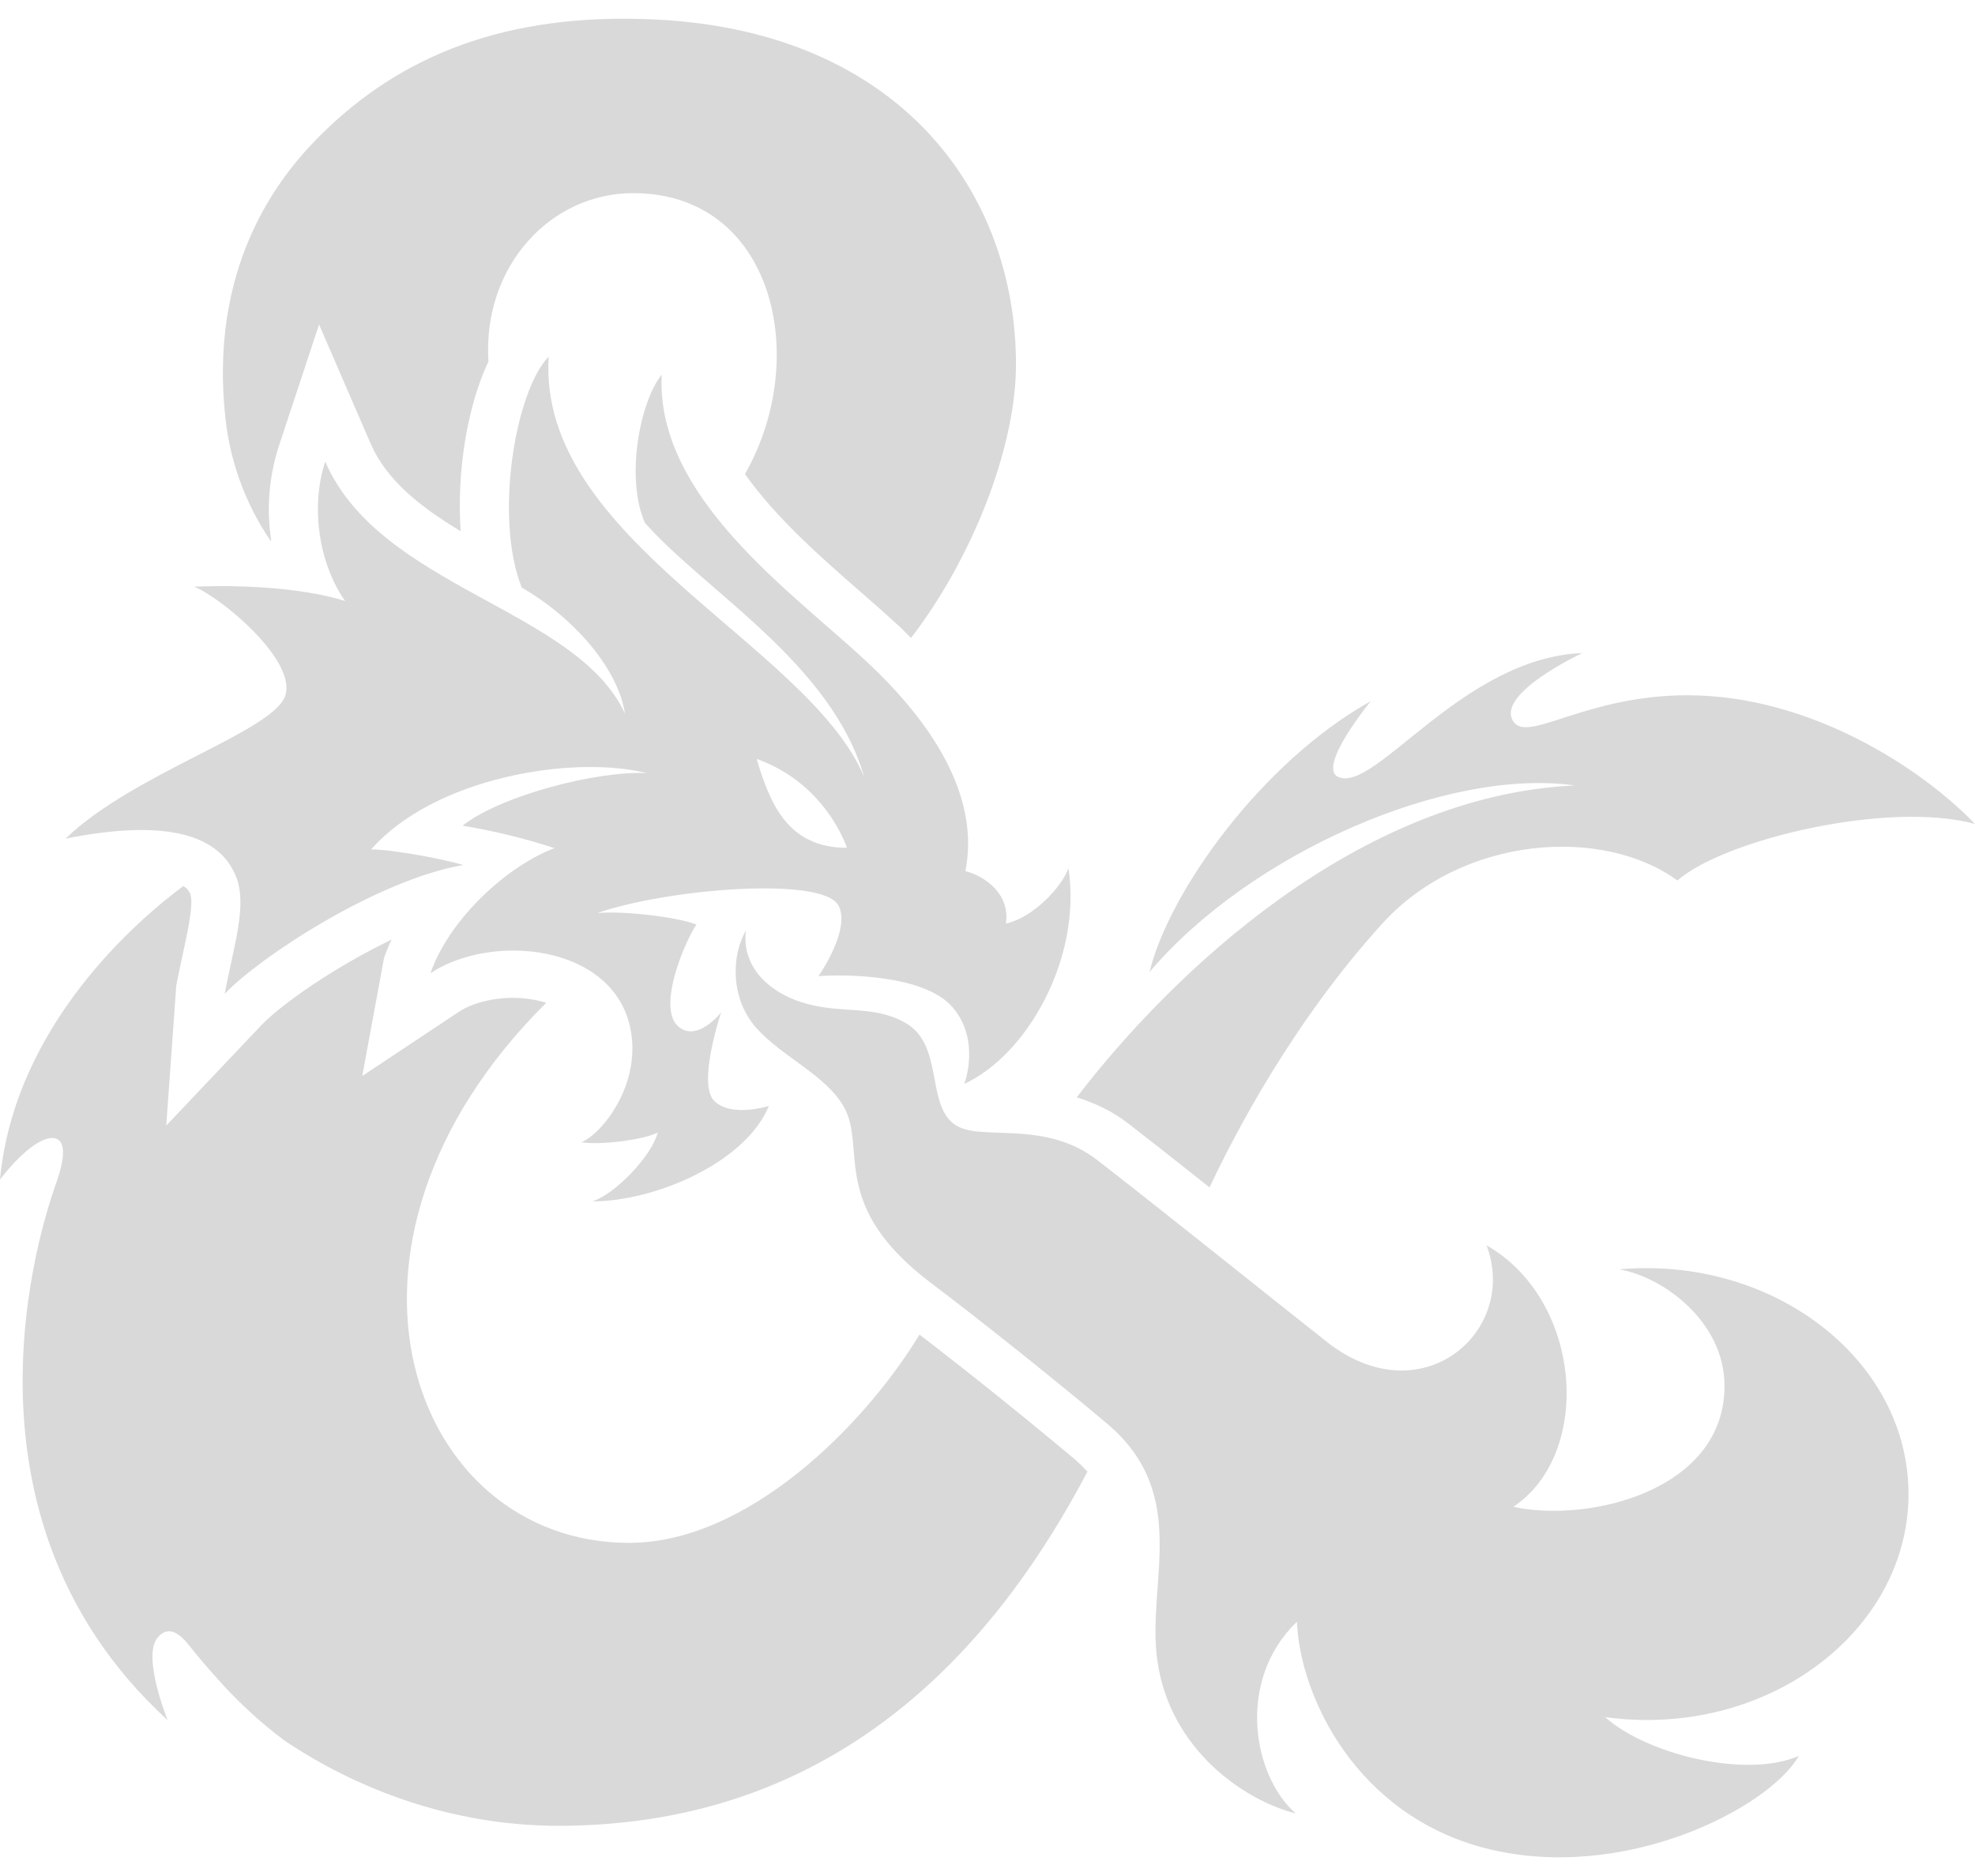
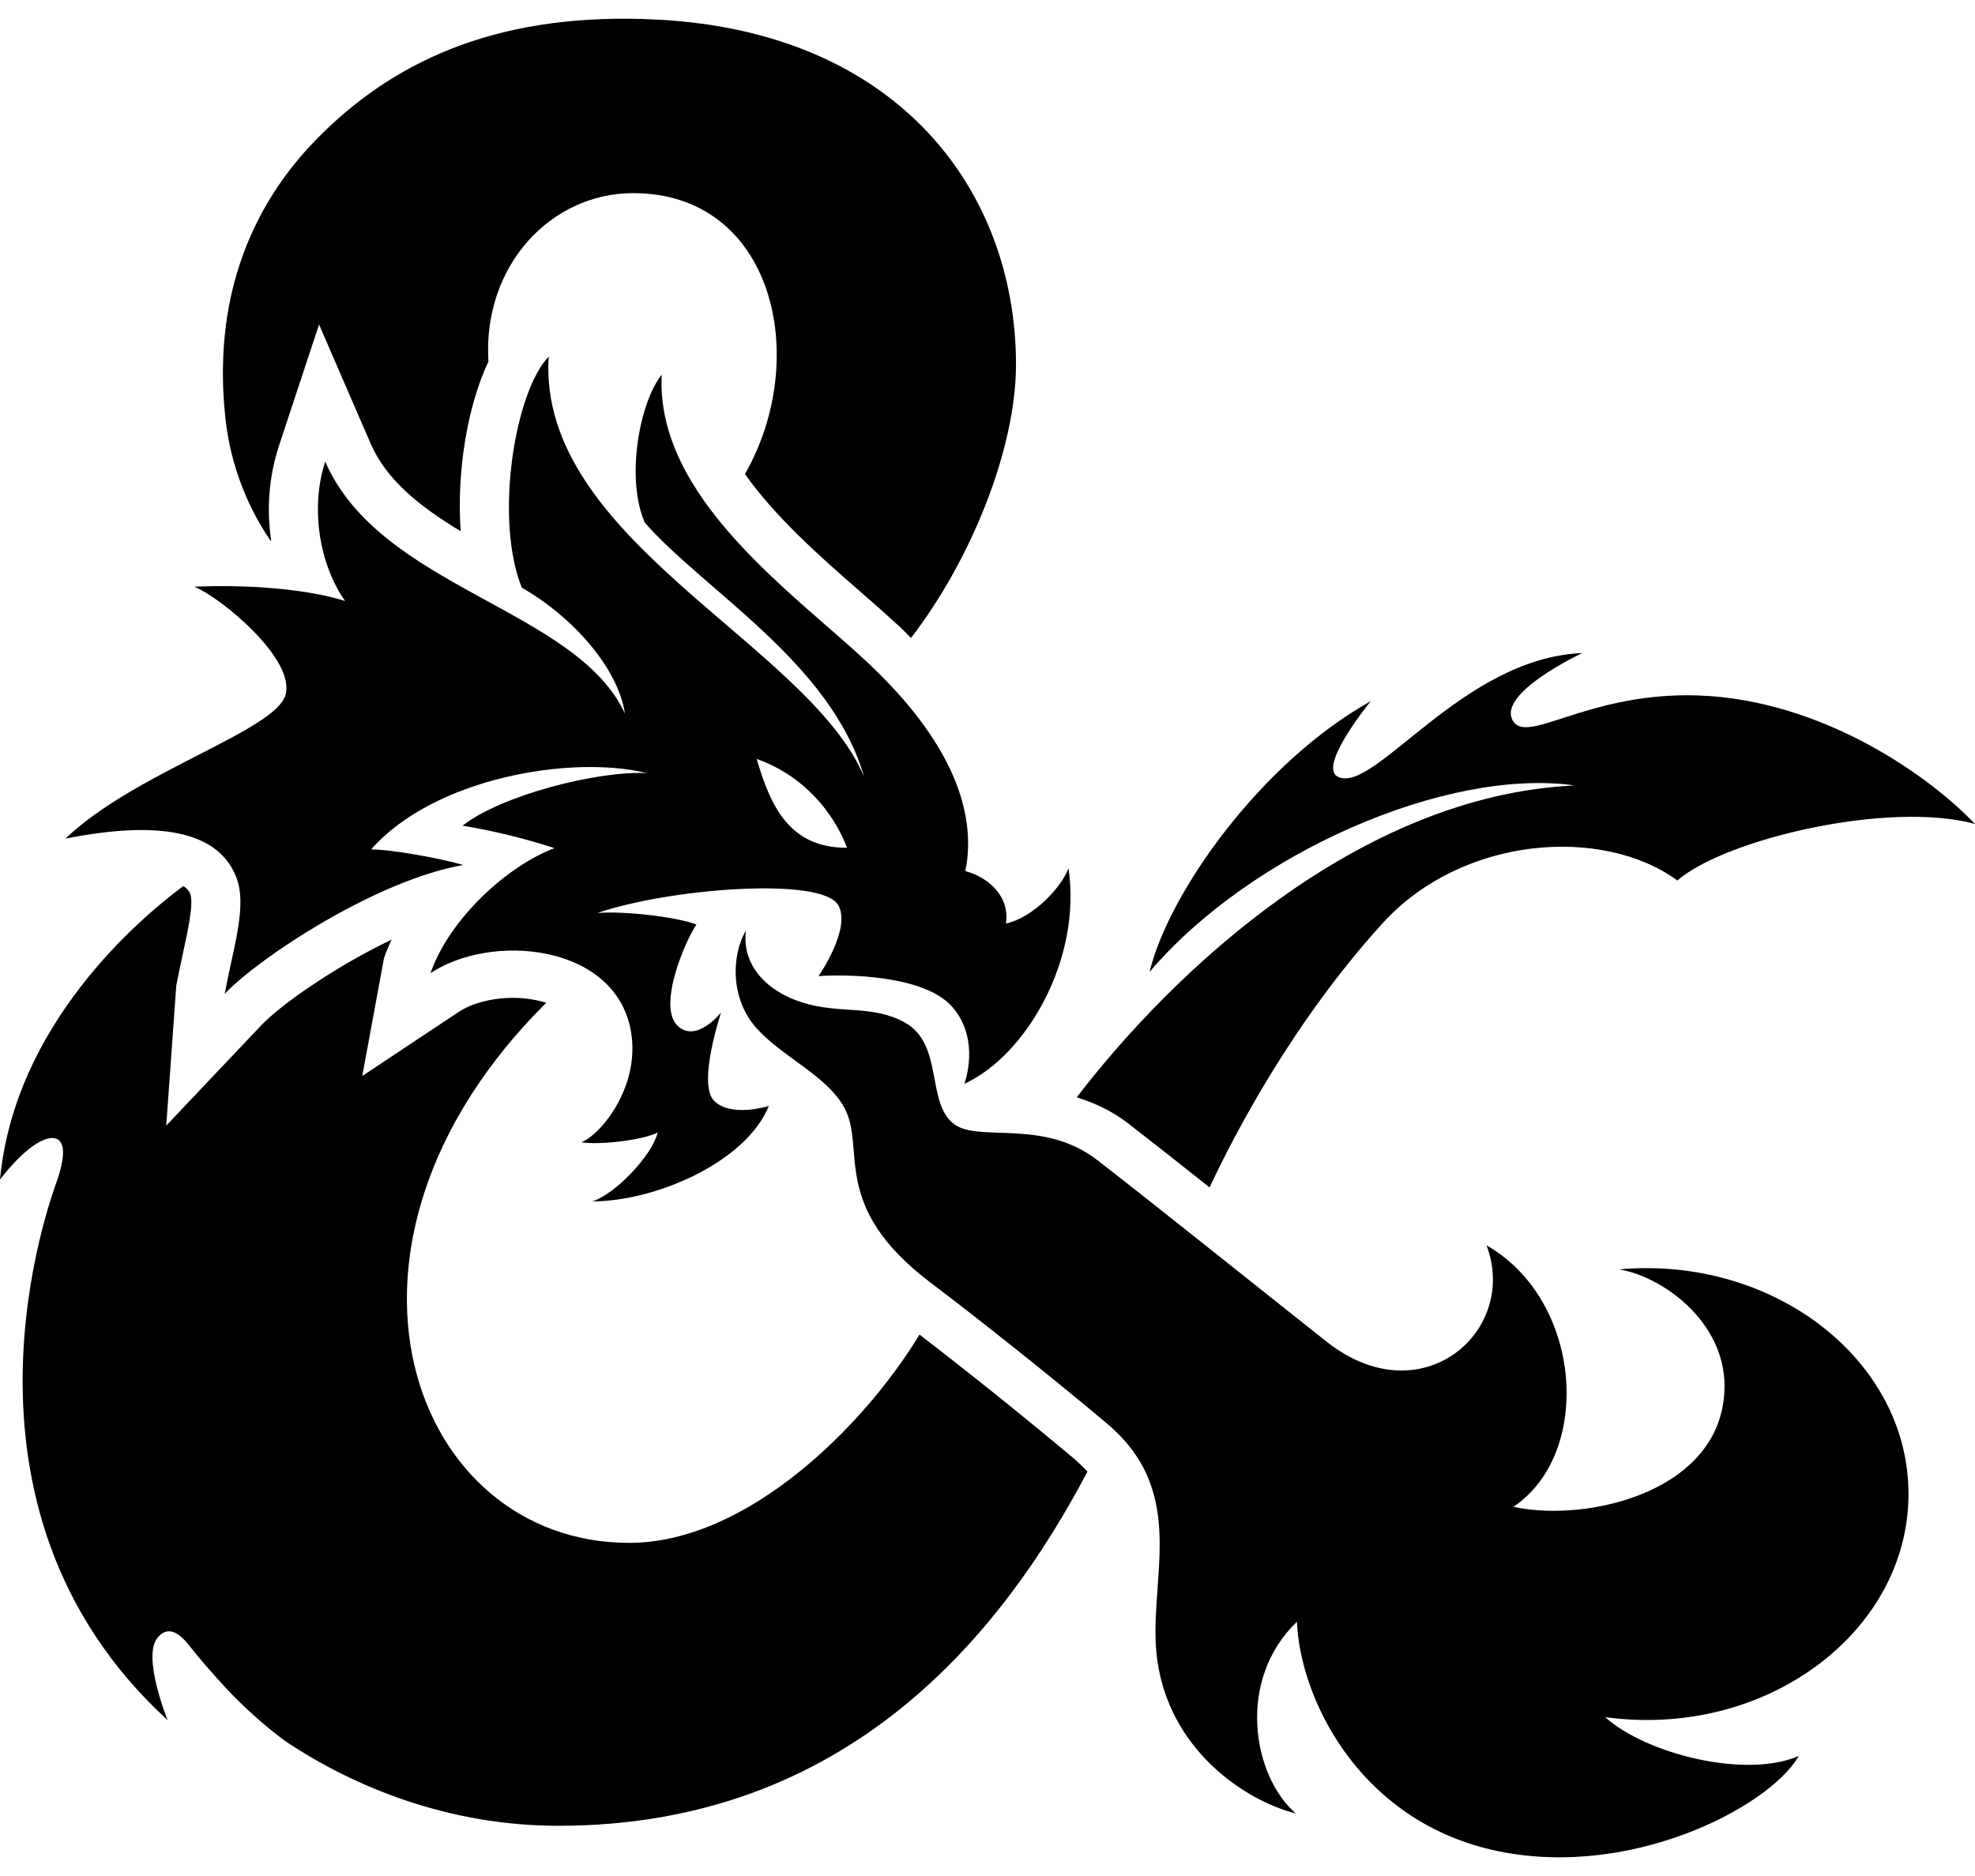
- <svg xmlns="http://www.w3.org/2000/svg" width="40" height="38" viewBox="0 0 40 38" fill="none">
-   <path d="M6.535 2.695C8.098 1.162 10.203 0.237 13.313 0.397C18.22 0.65 20.577 3.89 20.577 7.385C20.577 9.07 19.683 11.323 18.45 12.923C18.375 12.85 18.312 12.778 18.233 12.705C17.965 12.459 17.693 12.216 17.417 11.978C16.61 11.277 15.7 10.47 15.088 9.602C16.433 7.247 15.665 3.912 12.823 3.912C11.16 3.912 9.773 5.378 9.892 7.323C9.458 8.243 9.247 9.577 9.33 10.76C8.515 10.268 7.828 9.73 7.505 8.982L6.462 6.573L5.64 9.06C5.446 9.671 5.396 10.318 5.493 10.952L5.477 10.95C4.948 10.172 4.629 9.271 4.552 8.333C4.252 5.153 5.825 3.393 6.535 2.695ZM5.785 14.068C5.975 13.345 4.488 12.113 3.935 11.883C5.975 11.805 6.99 12.175 6.99 12.175C6.457 11.418 6.285 10.265 6.587 9.35C7.698 11.915 11.673 12.327 12.657 14.453C12.517 13.537 11.615 12.505 10.568 11.903C10.007 10.507 10.427 7.932 11.113 7.223C10.872 10.923 16.362 13.04 17.5 15.732C16.833 13.427 14.273 11.968 13.06 10.588C12.66 9.672 12.967 8.122 13.402 7.59C13.273 10.07 16.055 12.003 17.54 13.39C19.292 15.022 19.788 16.465 19.552 17.645C19.935 17.742 20.463 18.1 20.373 18.708C20.933 18.583 21.502 17.967 21.64 17.587C21.915 19.427 20.79 21.375 19.53 21.955C19.53 21.955 19.868 21.077 19.295 20.405C18.728 19.742 17.12 19.733 16.577 19.772C16.577 19.772 17.243 18.822 16.98 18.338C16.647 17.743 13.502 18.005 12.097 18.495C12.575 18.445 13.708 18.568 14.105 18.728C13.885 19.043 13.308 20.377 13.722 20.777C14.105 21.143 14.605 20.507 14.605 20.507C14.605 20.507 14.115 21.965 14.468 22.303C14.818 22.642 15.572 22.402 15.572 22.402C15.103 23.547 13.273 24.335 11.995 24.335C12.452 24.195 13.203 23.413 13.32 22.942C12.987 23.103 12.11 23.197 11.773 23.137C12.187 22.975 13.017 21.95 12.76 20.795C12.378 19.113 9.943 18.9 8.718 19.713C9.115 18.583 10.302 17.527 11.23 17.18C10.622 16.981 10 16.829 9.368 16.725C10.148 16.11 12.105 15.608 13.103 15.66C11.58 15.285 8.793 15.755 7.517 17.205C7.925 17.205 8.975 17.395 9.38 17.522C7.633 17.825 5.25 19.392 4.55 20.132C4.733 19.158 5.017 18.332 4.777 17.748C4.44 16.92 3.4 16.575 1.327 16.987C2.727 15.638 5.592 14.803 5.785 14.068ZM15.325 15.373C15.602 16.312 15.975 17.173 17.153 17.173C17.153 17.173 16.74 15.875 15.325 15.373ZM32.79 25.712C33.678 25.858 34.927 26.77 34.927 28.073C34.927 30.198 32.173 30.852 30.65 30.522C32.267 29.442 32.05 26.335 30.107 25.225C30.765 26.967 28.79 28.695 26.87 27.178C25.802 26.335 23.332 24.355 22.228 23.502C21.128 22.65 19.838 23.145 19.328 22.773C18.748 22.35 19.12 21.157 18.328 20.713C17.663 20.343 17.012 20.55 16.24 20.303C15.54 20.082 15.018 19.557 15.107 18.85C14.81 19.355 14.79 20.233 15.322 20.827C15.848 21.413 16.728 21.777 17.092 22.422C17.562 23.255 16.77 24.415 18.862 25.993C19.862 26.747 21.412 27.985 22.423 28.838C24.125 30.275 23.217 32.072 23.44 33.637C23.698 35.463 25.227 36.477 26.243 36.733C25.367 35.967 25.035 34.033 26.267 32.85C26.33 34.377 27.475 36.767 30.087 37.438C32.865 38.15 35.818 36.635 36.432 35.568C35.36 36.035 33.342 35.532 32.51 34.782C35.77 35.227 38.653 33.052 38.653 30.262C38.653 27.54 35.912 25.432 32.79 25.712ZM18.623 27.033C17.512 28.867 15.143 31.252 12.742 31.252C8.323 31.252 6.108 25.235 11.063 20.312C10.847 20.246 10.623 20.213 10.397 20.212C9.972 20.212 9.557 20.318 9.283 20.502L7.337 21.795L7.777 19.408C7.821 19.28 7.872 19.155 7.932 19.033C6.807 19.57 5.7 20.337 5.285 20.775L3.367 22.8L3.57 19.962C3.614 19.739 3.659 19.526 3.703 19.32C3.803 18.862 3.928 18.29 3.852 18.1C3.823 18.036 3.774 17.983 3.713 17.948C2.8 18.625 0.295 20.758 0 23.893C0 23.893 0.485 23.235 0.907 23.082C1.185 22.978 1.428 23.11 1.162 23.893C1.06 24.2 -1.355 30.493 3.395 34.843C3.395 34.843 2.875 33.563 3.188 33.177C3.342 32.987 3.542 32.972 3.815 33.31C4.02 33.57 4.233 33.82 4.545 34.16C4.857 34.5 5.29 34.905 5.76 35.255C7.182 36.213 9.112 36.983 11.308 36.983C17.185 36.983 20.3 33.083 22.025 29.808C21.943 29.72 21.857 29.637 21.767 29.558C20.736 28.695 19.689 27.853 18.623 27.033ZM21.807 22.227C22.153 22.338 22.507 22.49 22.852 22.758C23.258 23.072 23.857 23.543 24.497 24.052C25.007 22.968 26.178 20.713 27.992 18.712C29.625 16.912 32.475 16.738 33.972 17.835C34.933 16.998 38.253 16.212 40 16.69C38.935 15.577 36.673 14.083 34.173 14.083C32.112 14.083 30.947 15.055 30.652 14.617C30.272 14.057 32.047 13.228 32.047 13.228C29.613 13.325 27.842 16.08 27.103 15.737C26.667 15.537 27.762 14.203 27.762 14.203C25.535 15.447 23.67 18.083 23.282 19.688C25.33 17.275 29.305 15.545 31.892 15.91C27.51 16.113 23.74 19.703 21.808 22.227H21.807Z" fill="#D9D9D9" />
+ <svg xmlns="http://www.w3.org/2000/svg" width="40" height="38" viewBox="0 0 40 38" fill="currentColor">
+   <path d="M6.535 2.695C8.098 1.162 10.203 0.237 13.313 0.397C18.22 0.65 20.577 3.89 20.577 7.385C20.577 9.07 19.683 11.323 18.45 12.923C18.375 12.85 18.312 12.778 18.233 12.705C17.965 12.459 17.693 12.216 17.417 11.978C16.61 11.277 15.7 10.47 15.088 9.602C16.433 7.247 15.665 3.912 12.823 3.912C11.16 3.912 9.773 5.378 9.892 7.323C9.458 8.243 9.247 9.577 9.33 10.76C8.515 10.268 7.828 9.73 7.505 8.982L6.462 6.573L5.64 9.06C5.446 9.671 5.396 10.318 5.493 10.952L5.477 10.95C4.948 10.172 4.629 9.271 4.552 8.333C4.252 5.153 5.825 3.393 6.535 2.695ZM5.785 14.068C5.975 13.345 4.488 12.113 3.935 11.883C5.975 11.805 6.99 12.175 6.99 12.175C6.457 11.418 6.285 10.265 6.587 9.35C7.698 11.915 11.673 12.327 12.657 14.453C12.517 13.537 11.615 12.505 10.568 11.903C10.007 10.507 10.427 7.932 11.113 7.223C10.872 10.923 16.362 13.04 17.5 15.732C16.833 13.427 14.273 11.968 13.06 10.588C12.66 9.672 12.967 8.122 13.402 7.59C13.273 10.07 16.055 12.003 17.54 13.39C19.292 15.022 19.788 16.465 19.552 17.645C19.935 17.742 20.463 18.1 20.373 18.708C20.933 18.583 21.502 17.967 21.64 17.587C21.915 19.427 20.79 21.375 19.53 21.955C19.53 21.955 19.868 21.077 19.295 20.405C18.728 19.742 17.12 19.733 16.577 19.772C16.577 19.772 17.243 18.822 16.98 18.338C16.647 17.743 13.502 18.005 12.097 18.495C12.575 18.445 13.708 18.568 14.105 18.728C13.885 19.043 13.308 20.377 13.722 20.777C14.105 21.143 14.605 20.507 14.605 20.507C14.605 20.507 14.115 21.965 14.468 22.303C14.818 22.642 15.572 22.402 15.572 22.402C15.103 23.547 13.273 24.335 11.995 24.335C12.452 24.195 13.203 23.413 13.32 22.942C12.987 23.103 12.11 23.197 11.773 23.137C12.187 22.975 13.017 21.95 12.76 20.795C12.378 19.113 9.943 18.9 8.718 19.713C9.115 18.583 10.302 17.527 11.23 17.18C10.622 16.981 10 16.829 9.368 16.725C10.148 16.11 12.105 15.608 13.103 15.66C11.58 15.285 8.793 15.755 7.517 17.205C7.925 17.205 8.975 17.395 9.38 17.522C7.633 17.825 5.25 19.392 4.55 20.132C4.733 19.158 5.017 18.332 4.777 17.748C4.44 16.92 3.4 16.575 1.327 16.987C2.727 15.638 5.592 14.803 5.785 14.068ZM15.325 15.373C15.602 16.312 15.975 17.173 17.153 17.173C17.153 17.173 16.74 15.875 15.325 15.373ZM32.79 25.712C33.678 25.858 34.927 26.77 34.927 28.073C34.927 30.198 32.173 30.852 30.65 30.522C32.267 29.442 32.05 26.335 30.107 25.225C30.765 26.967 28.79 28.695 26.87 27.178C25.802 26.335 23.332 24.355 22.228 23.502C21.128 22.65 19.838 23.145 19.328 22.773C18.748 22.35 19.12 21.157 18.328 20.713C17.663 20.343 17.012 20.55 16.24 20.303C15.54 20.082 15.018 19.557 15.107 18.85C14.81 19.355 14.79 20.233 15.322 20.827C15.848 21.413 16.728 21.777 17.092 22.422C17.562 23.255 16.77 24.415 18.862 25.993C19.862 26.747 21.412 27.985 22.423 28.838C24.125 30.275 23.217 32.072 23.44 33.637C23.698 35.463 25.227 36.477 26.243 36.733C25.367 35.967 25.035 34.033 26.267 32.85C26.33 34.377 27.475 36.767 30.087 37.438C32.865 38.15 35.818 36.635 36.432 35.568C35.36 36.035 33.342 35.532 32.51 34.782C35.77 35.227 38.653 33.052 38.653 30.262C38.653 27.54 35.912 25.432 32.79 25.712ZM18.623 27.033C17.512 28.867 15.143 31.252 12.742 31.252C8.323 31.252 6.108 25.235 11.063 20.312C10.847 20.246 10.623 20.213 10.397 20.212C9.972 20.212 9.557 20.318 9.283 20.502L7.337 21.795L7.777 19.408C7.821 19.28 7.872 19.155 7.932 19.033C6.807 19.57 5.7 20.337 5.285 20.775L3.367 22.8L3.57 19.962C3.614 19.739 3.659 19.526 3.703 19.32C3.803 18.862 3.928 18.29 3.852 18.1C3.823 18.036 3.774 17.983 3.713 17.948C2.8 18.625 0.295 20.758 0 23.893C0 23.893 0.485 23.235 0.907 23.082C1.185 22.978 1.428 23.11 1.162 23.893C1.06 24.2 -1.355 30.493 3.395 34.843C3.395 34.843 2.875 33.563 3.188 33.177C3.342 32.987 3.542 32.972 3.815 33.31C4.02 33.57 4.233 33.82 4.545 34.16C4.857 34.5 5.29 34.905 5.76 35.255C7.182 36.213 9.112 36.983 11.308 36.983C17.185 36.983 20.3 33.083 22.025 29.808C21.943 29.72 21.857 29.637 21.767 29.558C20.736 28.695 19.689 27.853 18.623 27.033ZM21.807 22.227C22.153 22.338 22.507 22.49 22.852 22.758C23.258 23.072 23.857 23.543 24.497 24.052C25.007 22.968 26.178 20.713 27.992 18.712C29.625 16.912 32.475 16.738 33.972 17.835C34.933 16.998 38.253 16.212 40 16.69C38.935 15.577 36.673 14.083 34.173 14.083C32.112 14.083 30.947 15.055 30.652 14.617C30.272 14.057 32.047 13.228 32.047 13.228C29.613 13.325 27.842 16.08 27.103 15.737C26.667 15.537 27.762 14.203 27.762 14.203C25.535 15.447 23.67 18.083 23.282 19.688C25.33 17.275 29.305 15.545 31.892 15.91C27.51 16.113 23.74 19.703 21.808 22.227H21.807Z" fill="currentColor" />
</svg>
